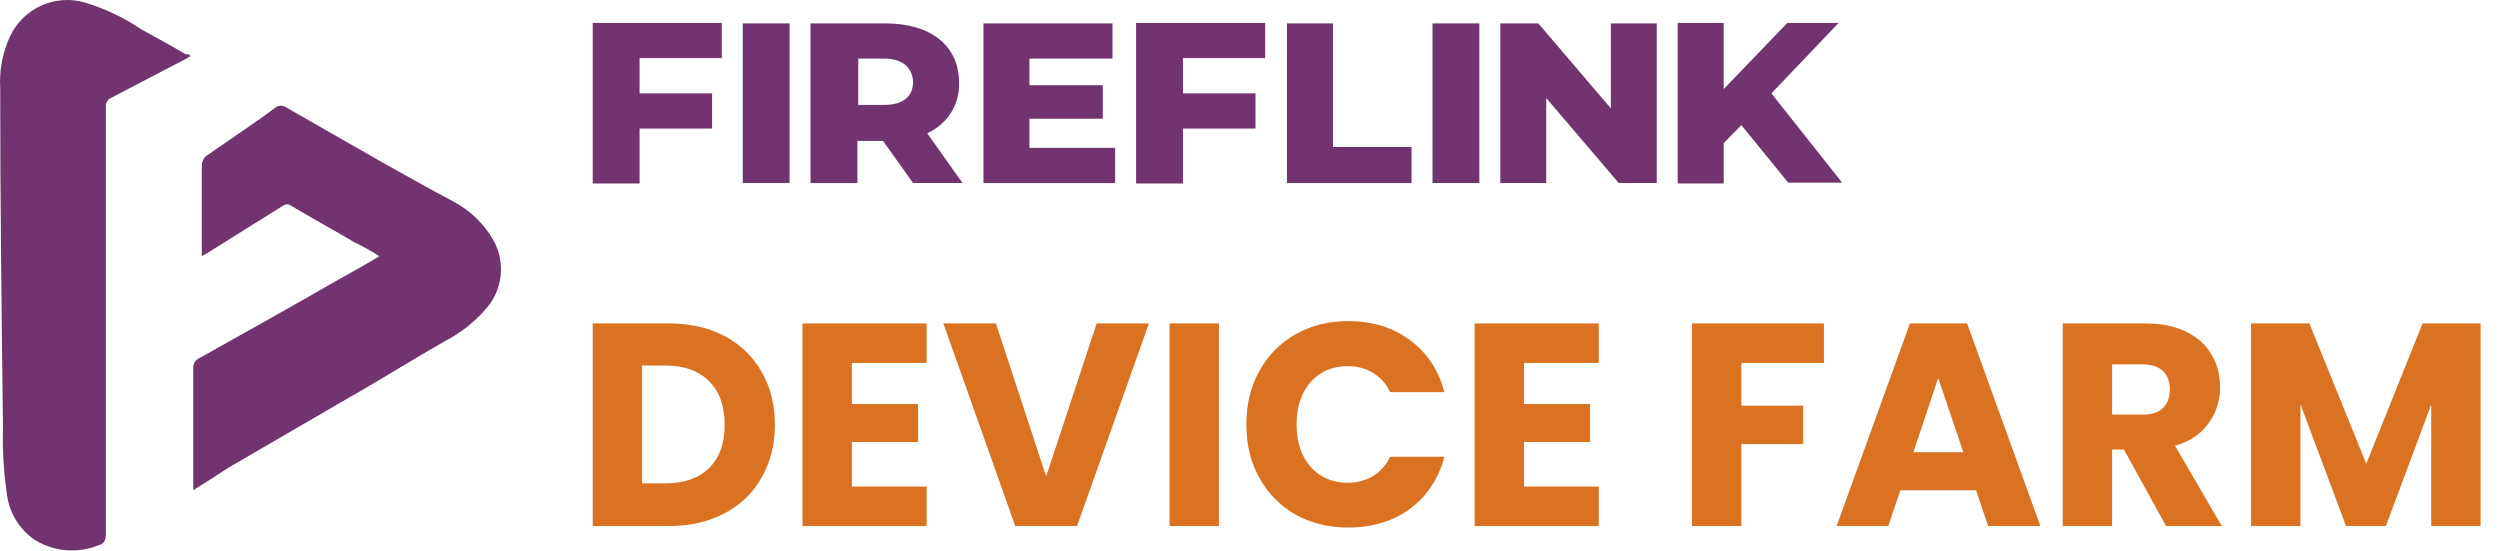
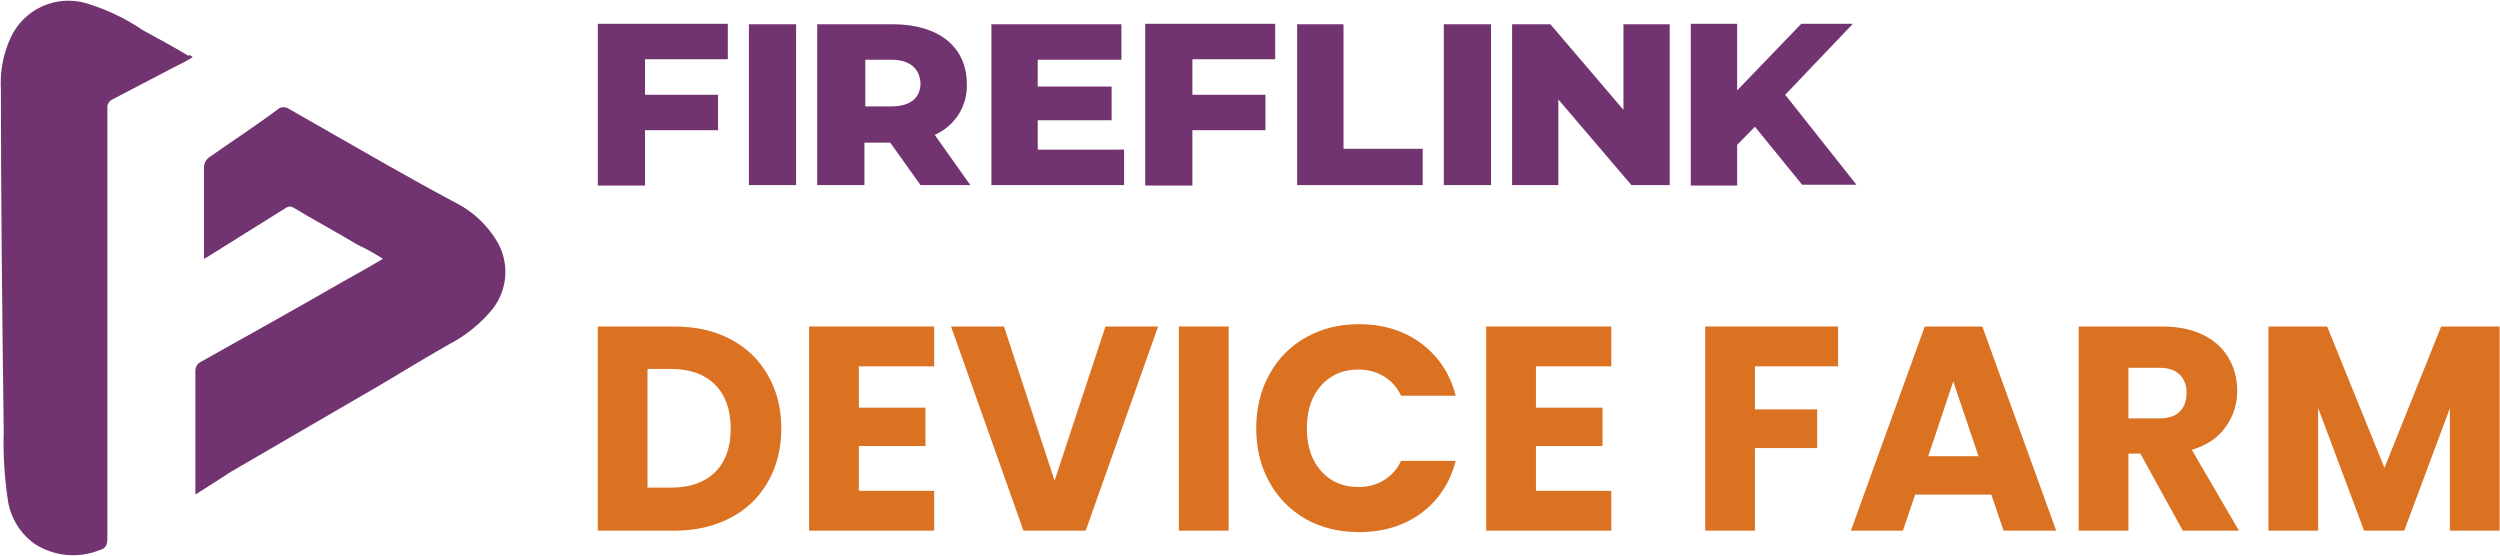
- <svg xmlns="http://www.w3.org/2000/svg" width="109" height="24" viewBox="0 0 109 24" fill="none">
+ <svg xmlns="http://www.w3.org/2000/svg" fill="none" viewBox="-0.03 -0.03 108.2 24.05">
  <path d="M8.308 2.446C8.001 2.634 7.756 2.753 7.509 2.876C6.587 3.367 5.727 3.798 4.806 4.288C4.742 4.324 4.69 4.379 4.656 4.444C4.623 4.51 4.609 4.584 4.617 4.657V23.276C4.617 23.521 4.556 23.706 4.311 23.767C3.855 23.955 3.36 24.031 2.869 23.988C2.377 23.946 1.903 23.785 1.487 23.521C1.18 23.306 0.92 23.032 0.719 22.716C0.519 22.4 0.383 22.047 0.32 21.678C0.165 20.682 0.102 19.674 0.131 18.666C0.07 13.75 0.009 8.773 0.009 3.857C-0.039 3.075 0.109 2.294 0.439 1.584C0.717 0.99 1.198 0.515 1.795 0.245C2.392 -0.025 3.066 -0.074 3.696 0.109C4.569 0.371 5.398 0.765 6.154 1.276C6.829 1.645 7.505 2.013 8.12 2.382C8.186 2.323 8.247 2.384 8.308 2.446Z" fill="#713471" />
  <path d="M8.426 21.372V16.026C8.424 15.954 8.441 15.882 8.474 15.818C8.507 15.753 8.555 15.698 8.614 15.657C10.704 14.489 12.793 13.322 14.821 12.154C15.373 11.847 15.927 11.54 16.541 11.171C16.185 10.943 15.816 10.737 15.435 10.556C14.513 10.003 13.592 9.511 12.67 8.956C12.625 8.925 12.571 8.909 12.516 8.909C12.461 8.909 12.408 8.925 12.362 8.956C11.195 9.693 10.089 10.368 8.921 11.107C8.86 11.107 8.86 11.168 8.798 11.168V7.235C8.796 7.154 8.812 7.074 8.844 6.999C8.877 6.925 8.925 6.859 8.986 6.805C10.031 6.068 11.075 5.393 12.058 4.654C12.115 4.624 12.178 4.608 12.242 4.608C12.306 4.608 12.37 4.624 12.426 4.654C13.838 5.453 15.314 6.314 16.728 7.112C17.711 7.664 18.694 8.218 19.74 8.77C20.488 9.16 21.107 9.757 21.523 10.491C21.785 10.969 21.89 11.516 21.824 12.057C21.757 12.597 21.523 13.103 21.154 13.503C20.668 14.056 20.085 14.514 19.433 14.855C18.021 15.654 16.668 16.514 15.255 17.313C13.473 18.357 11.752 19.34 9.971 20.385C9.409 20.758 8.917 21.061 8.426 21.372Z" fill="#713471" />
  <path d="M27.885 2.534V4.071H31.047V5.605H27.885V8H25.843V1H31.47V2.534H27.885Z" fill="#713471" />
  <path d="M32.383 1.02H34.425V7.98H32.383V1.02Z" fill="#713471" />
  <path d="M38.501 6.146H37.382V7.981H35.339V1.02H38.615C40.581 1.02 41.814 1.992 41.814 3.601C41.834 4.061 41.713 4.517 41.466 4.91C41.219 5.303 40.857 5.616 40.427 5.81L41.965 7.98H39.81L38.501 6.146ZM38.54 2.554H37.42V4.575H38.538C39.386 4.575 39.81 4.2 39.81 3.564C39.771 2.966 39.386 2.554 38.538 2.554H38.54Z" fill="#713471" />
  <path d="M48.62 6.446V7.981H42.878V1.02H48.505V2.554H44.883V3.716H48.081V5.176H44.883V6.448L48.62 6.446Z" fill="#713471" />
  <path d="M51.577 2.534V4.071H54.739V5.605H51.577V8H49.534V1H55.161V2.534H51.577Z" fill="#713471" />
  <path d="M56.074 1.02H58.117V6.409H61.544V7.981H56.11V1.02H56.074Z" fill="#713471" />
  <path d="M62.458 1.02H64.5V7.98H62.458V1.02Z" fill="#713471" />
  <path d="M72.235 1.02V7.98H70.578L67.416 4.276V7.98H65.414V1.02H67.071L70.233 4.725V1.02H72.235Z" fill="#713471" />
  <path d="M75.923 5.455L75.154 6.24V7.999H73.148V1.001H75.153V3.883L77.927 1.001H80.162L77.234 4.072L80.317 7.964H77.966L75.923 5.455Z" fill="#713471" />
  <path d="M29.153 14.101C30.085 14.101 30.899 14.285 31.595 14.655C32.292 15.024 32.829 15.544 33.206 16.215C33.592 16.878 33.785 17.646 33.785 18.519C33.785 19.383 33.592 20.151 33.206 20.822C32.829 21.494 32.288 22.014 31.583 22.383C30.886 22.752 30.076 22.937 29.153 22.937H25.843V14.101H29.153ZM29.015 21.074C29.829 21.074 30.462 20.852 30.916 20.407C31.369 19.962 31.595 19.333 31.595 18.519C31.595 17.705 31.369 17.071 30.916 16.618C30.462 16.165 29.829 15.938 29.015 15.938H27.995V21.074H29.015Z" fill="#DB7221" />
  <path d="M37.141 15.825V17.613H40.023V19.274H37.141V21.213H40.401V22.937H34.988V14.101H40.401V15.825H37.141Z" fill="#DB7221" />
  <path d="M50.093 14.101L46.959 22.937H44.265L41.131 14.101H43.422L45.612 20.772L47.815 14.101H50.093Z" fill="#DB7221" />
  <path d="M53.145 14.101V22.937H50.993V14.101H53.145Z" fill="#DB7221" />
  <path d="M54.34 18.506C54.34 17.634 54.529 16.857 54.907 16.178C55.284 15.489 55.809 14.957 56.48 14.579C57.16 14.193 57.928 14 58.784 14C59.833 14 60.73 14.277 61.477 14.831C62.224 15.385 62.724 16.14 62.975 17.096H60.609C60.433 16.727 60.181 16.446 59.854 16.253C59.535 16.06 59.17 15.964 58.758 15.964C58.096 15.964 57.559 16.194 57.147 16.656C56.736 17.117 56.531 17.734 56.531 18.506C56.531 19.278 56.736 19.895 57.147 20.357C57.559 20.818 58.096 21.049 58.758 21.049C59.17 21.049 59.535 20.952 59.854 20.759C60.181 20.566 60.433 20.285 60.609 19.916H62.975C62.724 20.873 62.224 21.628 61.477 22.182C60.73 22.727 59.833 23 58.784 23C57.928 23 57.16 22.811 56.48 22.434C55.809 22.048 55.284 21.515 54.907 20.835C54.529 20.155 54.34 19.379 54.34 18.506Z" fill="#DB7221" />
  <path d="M66.446 15.825V17.613H69.328V19.274H66.446V21.213H69.706V22.937H64.293V14.101H69.706V15.825H66.446Z" fill="#DB7221" />
  <path d="M79.523 14.101V15.825H75.923V17.688H78.617V19.362H75.923V22.937H73.771V14.101H79.523Z" fill="#DB7221" />
  <path d="M86.155 21.376H82.857L82.329 22.937H80.076L83.273 14.101H85.765L88.962 22.937H86.684L86.155 21.376ZM85.601 19.715L84.506 16.48L83.424 19.715H85.601Z" fill="#DB7221" />
  <path d="M94.442 22.937L92.604 19.601H92.088V22.937H89.935V14.101H93.548C94.244 14.101 94.836 14.222 95.323 14.466C95.818 14.709 96.187 15.045 96.43 15.473C96.674 15.892 96.796 16.362 96.796 16.883C96.796 17.47 96.628 17.994 96.292 18.456C95.965 18.918 95.478 19.245 94.832 19.438L96.871 22.937H94.442ZM92.088 18.078H93.422C93.816 18.078 94.11 17.982 94.303 17.789C94.504 17.596 94.605 17.323 94.605 16.971C94.605 16.635 94.504 16.371 94.303 16.178C94.11 15.985 93.816 15.888 93.422 15.888H92.088V18.078Z" fill="#DB7221" />
  <path d="M108.154 14.101V22.937H106.001V17.638L104.025 22.937H102.288L100.299 17.625V22.937H98.147V14.101H100.689L103.169 20.218L105.624 14.101H108.154Z" fill="#DB7221" />
</svg>
